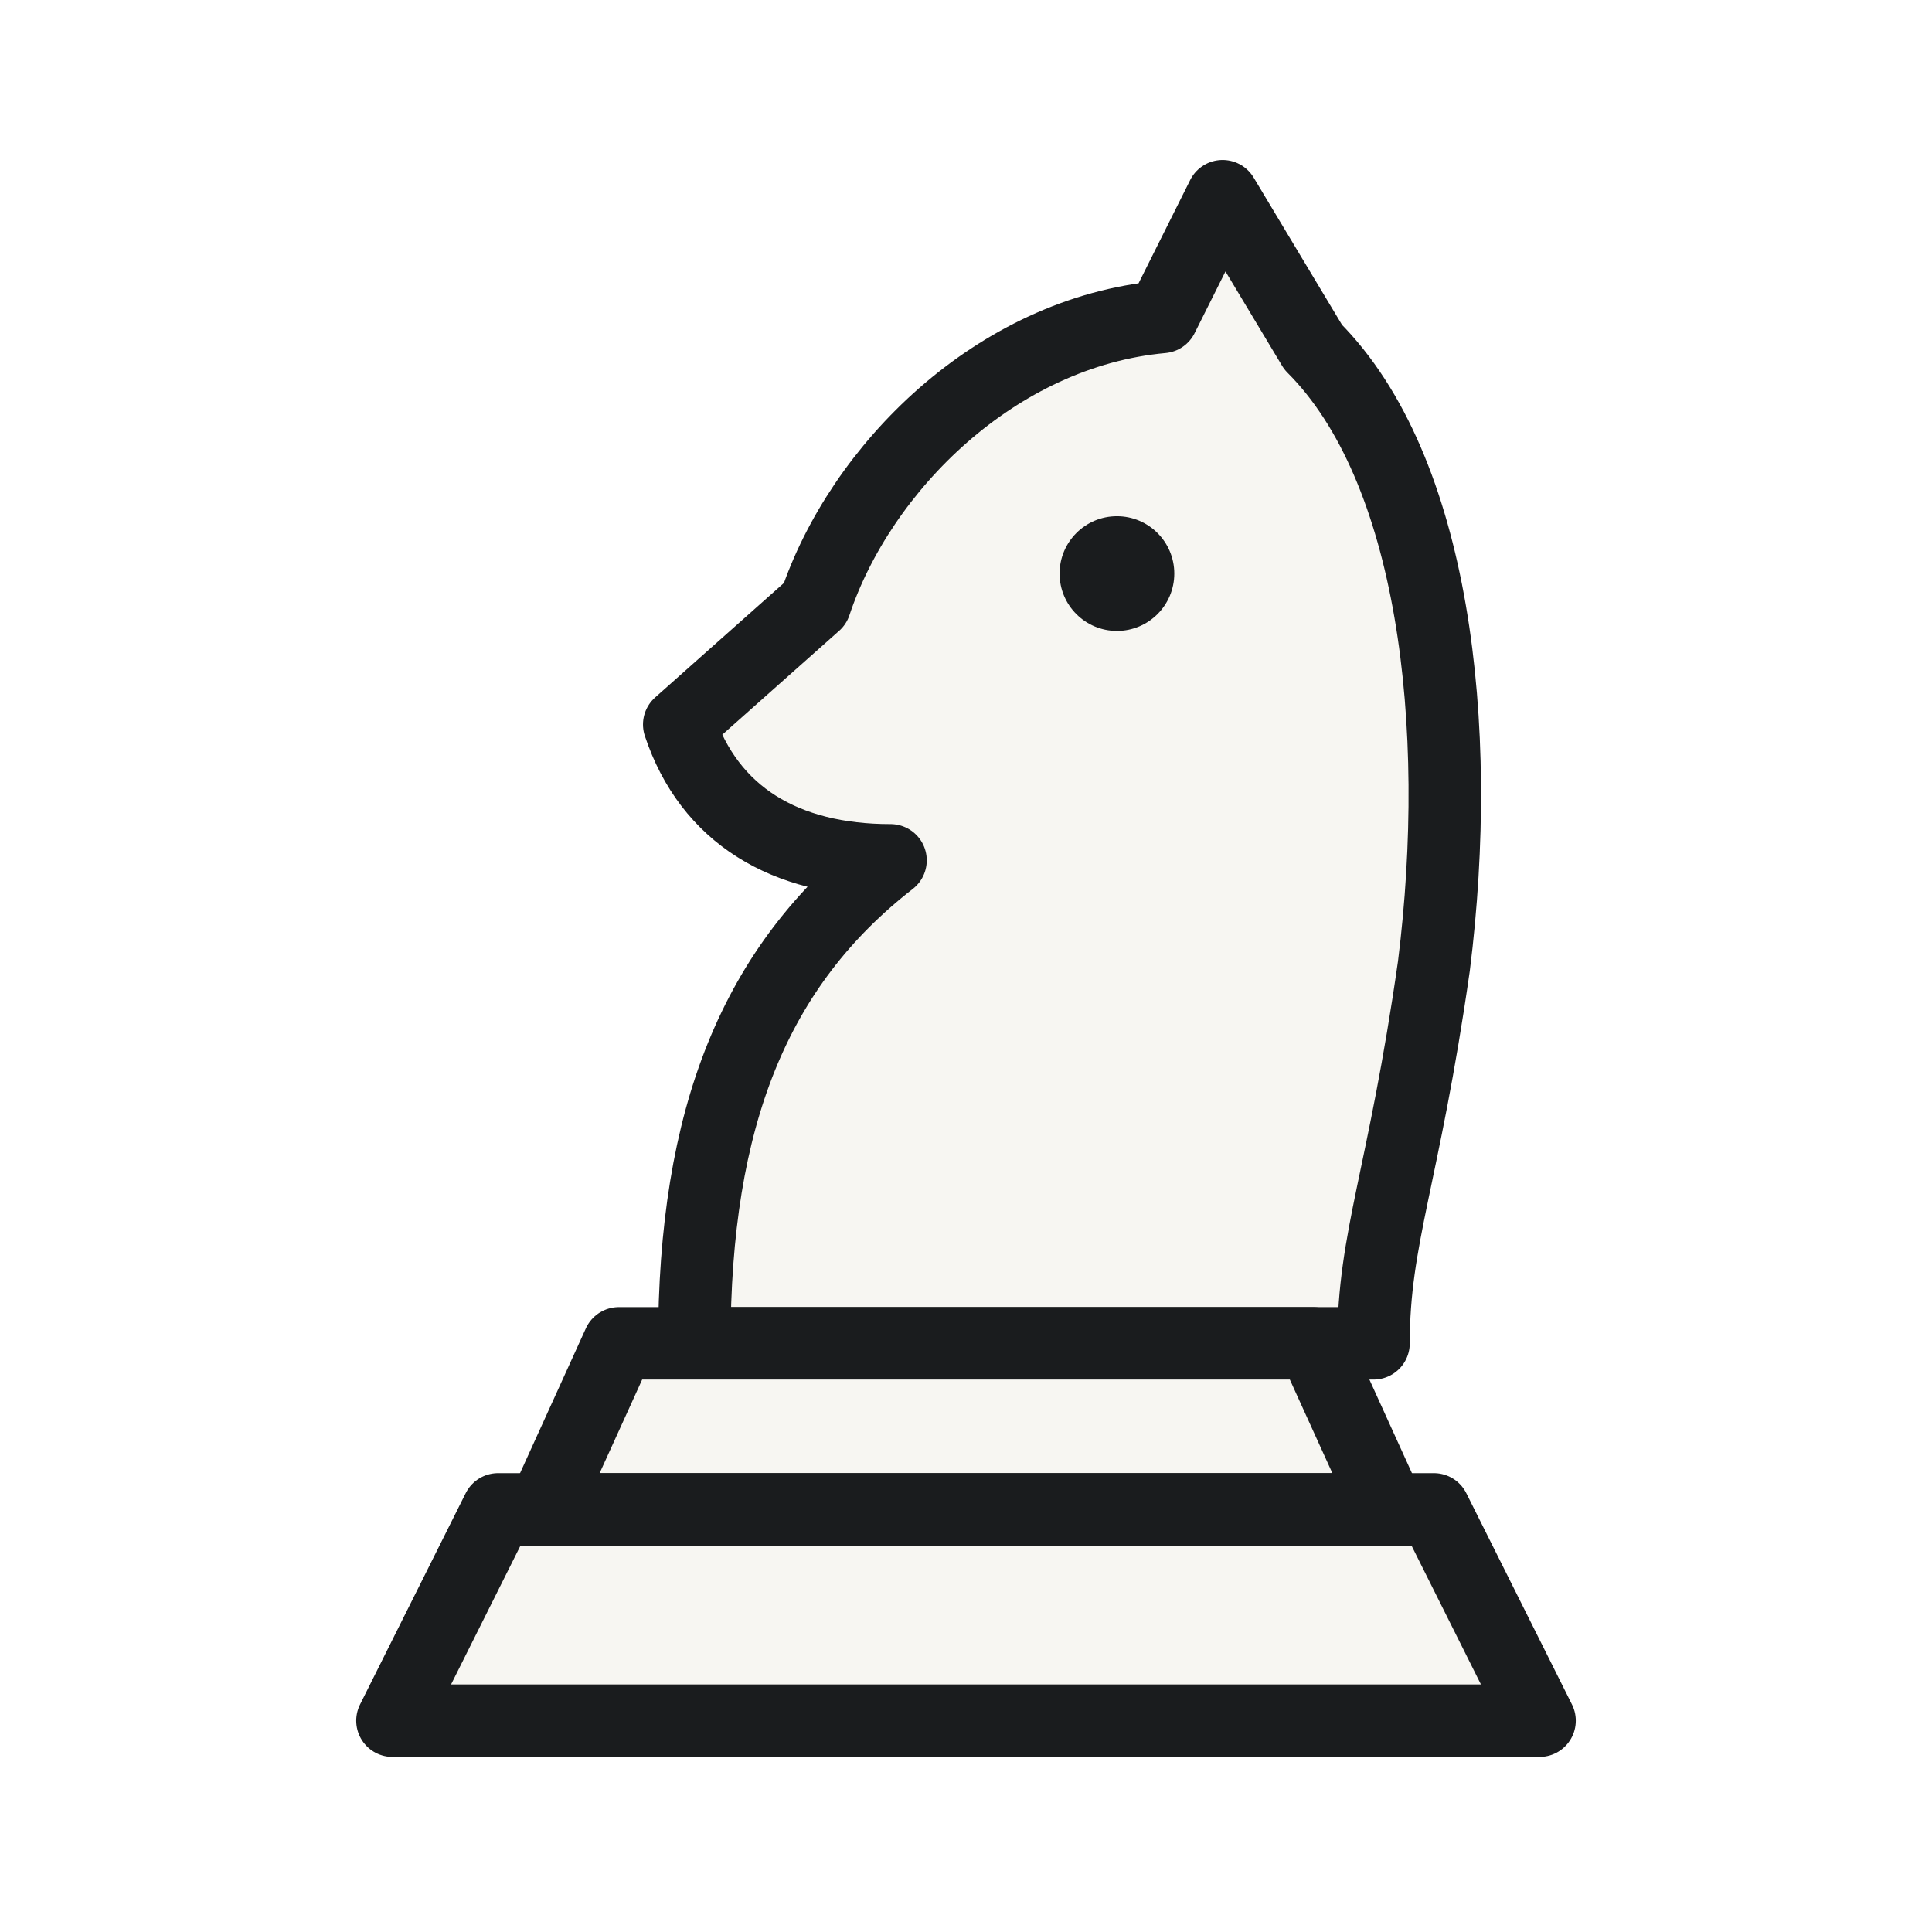
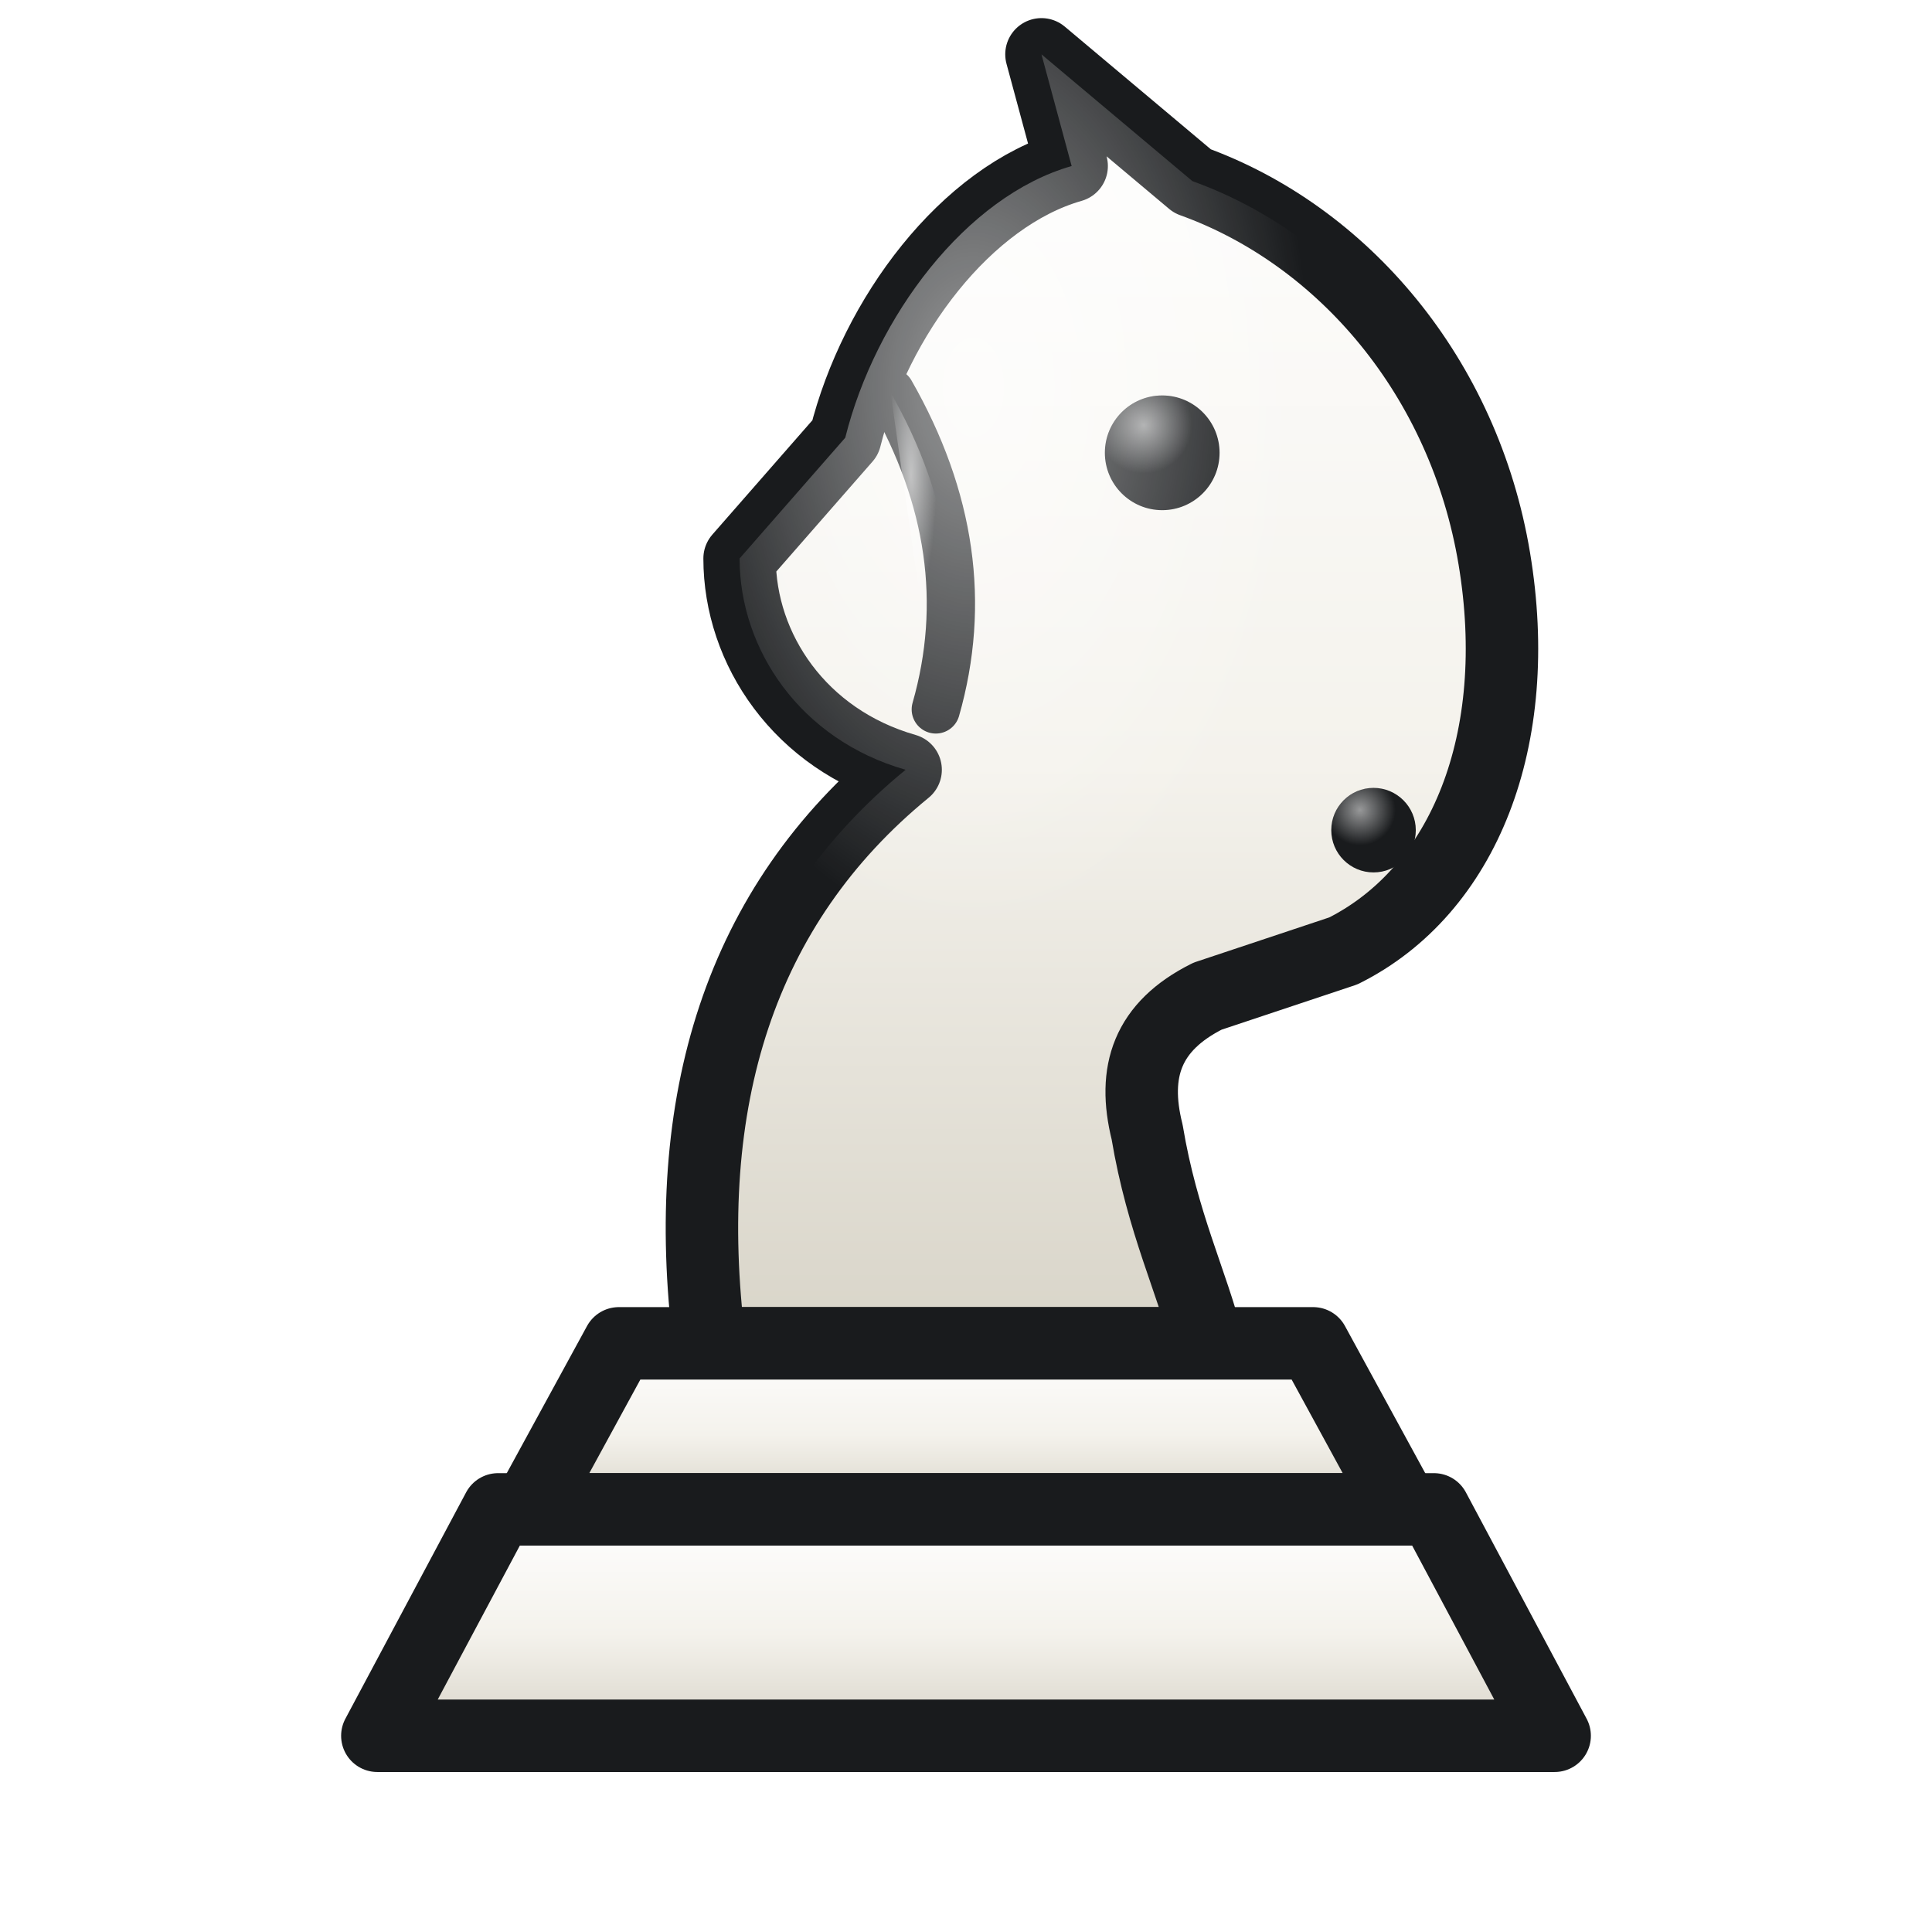
<svg xmlns="http://www.w3.org/2000/svg" width="64" height="64" viewBox="0 0 64 64">
-   <g fill="#F7F6F2" stroke="#1A1C1E" stroke-width="2.4" stroke-linejoin="round" stroke-linecap="round">
-     <path d="M 23 44.5 C 23 37 25 32 29.5 28.5 C 26 28.5 23.5 27 22.5 24 L 27 20 C 28.5 15.5 33 11 38.5 10.5 L 40.5 6.5 L 43.5 11.5 C 47.5 15.5 48.5 24 47.5 32 C 46.5 39 45.5 41 45.5 44.5 Z" />
-     <circle cx="37" cy="19" r="1.9" fill="#1A1C1E" stroke="none" />
-     <path d="M 18 50 L 46 50 L 43.5 44.5 L 20.5 44.5 Z" />
-     <path d="M 13 57 L 51 57 L 47.5 50 L 16.5 50 Z" />
+   <defs>
+     <linearGradient id="body" x1="0" y1="0" x2="0" y2="1">
+       <stop offset="0" stop-color="#FFFFFF" />
+       <stop offset="0.55" stop-color="#F4F2EC" />
+       <stop offset="1" stop-color="#D8D4C8" />
+     </linearGradient>
+     <radialGradient id="sheen" cx="0.34" cy="0.26" r="0.42">
+       <stop offset="0" stop-color="#FFFFFF" stop-opacity="0.55" />
+       <stop offset="1" stop-color="#FFFFFF" stop-opacity="0" />
+     </radialGradient>
+   </defs>
+   <g fill="url(#body)" stroke="#191B1D" stroke-width="2.4" stroke-linejoin="round" stroke-linecap="round">
+     <path d="M 23.5 44.5 C 22.5 36.5 24.5 30 30 25.5 C 26.5 24.5 24.5 21.5 24.5 18.5 L 28 14.5 C 29 10.5 32 6.5 35.5 5.5 L 34.5 1.8 L 39.5 6 C 44.5 7.8 48.5 12.5 49.5 18.5 C 50.5 24.5 48.5 29.5 44.5 31.5 L 40 33 C 38 34 37.5 35.5 38 37.5 C 38.5 40.5 39.5 42.5 40 44.5 Z" />
+     <path d="M 29.5 13 C 31.5 16.5 32 20 31 23.5" stroke="#191B1D" stroke-width="1.6" fill="none" />
+     <circle cx="38.5" cy="15" r="1.9" fill="#191B1D" stroke="none" />
+     <circle cx="45.5" cy="27.5" r="1.4" fill="#191B1D" stroke="none" />
+     <path d="M 17.5 50 L 46.5 50 L 43.5 44.5 L 20.5 44.5 Z" />
+     <path d="M 12.5 57.5 L 51.5 57.5 L 47.5 50 L 16.5 50 Z" />
+   </g>
+   <g fill="url(#sheen)" stroke="none" pointer-events="none">
+     <path d="M 23.5 44.5 C 22.5 36.5 24.5 30 30 25.5 C 26.5 24.5 24.5 21.5 24.5 18.5 L 28 14.5 C 29 10.5 32 6.5 35.5 5.5 L 34.5 1.8 L 39.5 6 C 44.5 7.8 48.5 12.5 49.5 18.5 C 50.5 24.5 48.5 29.5 44.5 31.5 L 40 33 C 38 34 37.5 35.5 38 37.5 C 38.5 40.5 39.5 42.5 40 44.5 Z" />
+     <path d="M 29.5 13 C 31.5 16.5 32 20 31 23.5" />
+     <circle cx="38.5" cy="15" r="1.9" />
+     <circle cx="45.5" cy="27.5" r="1.4" />
  </g>
</svg>
